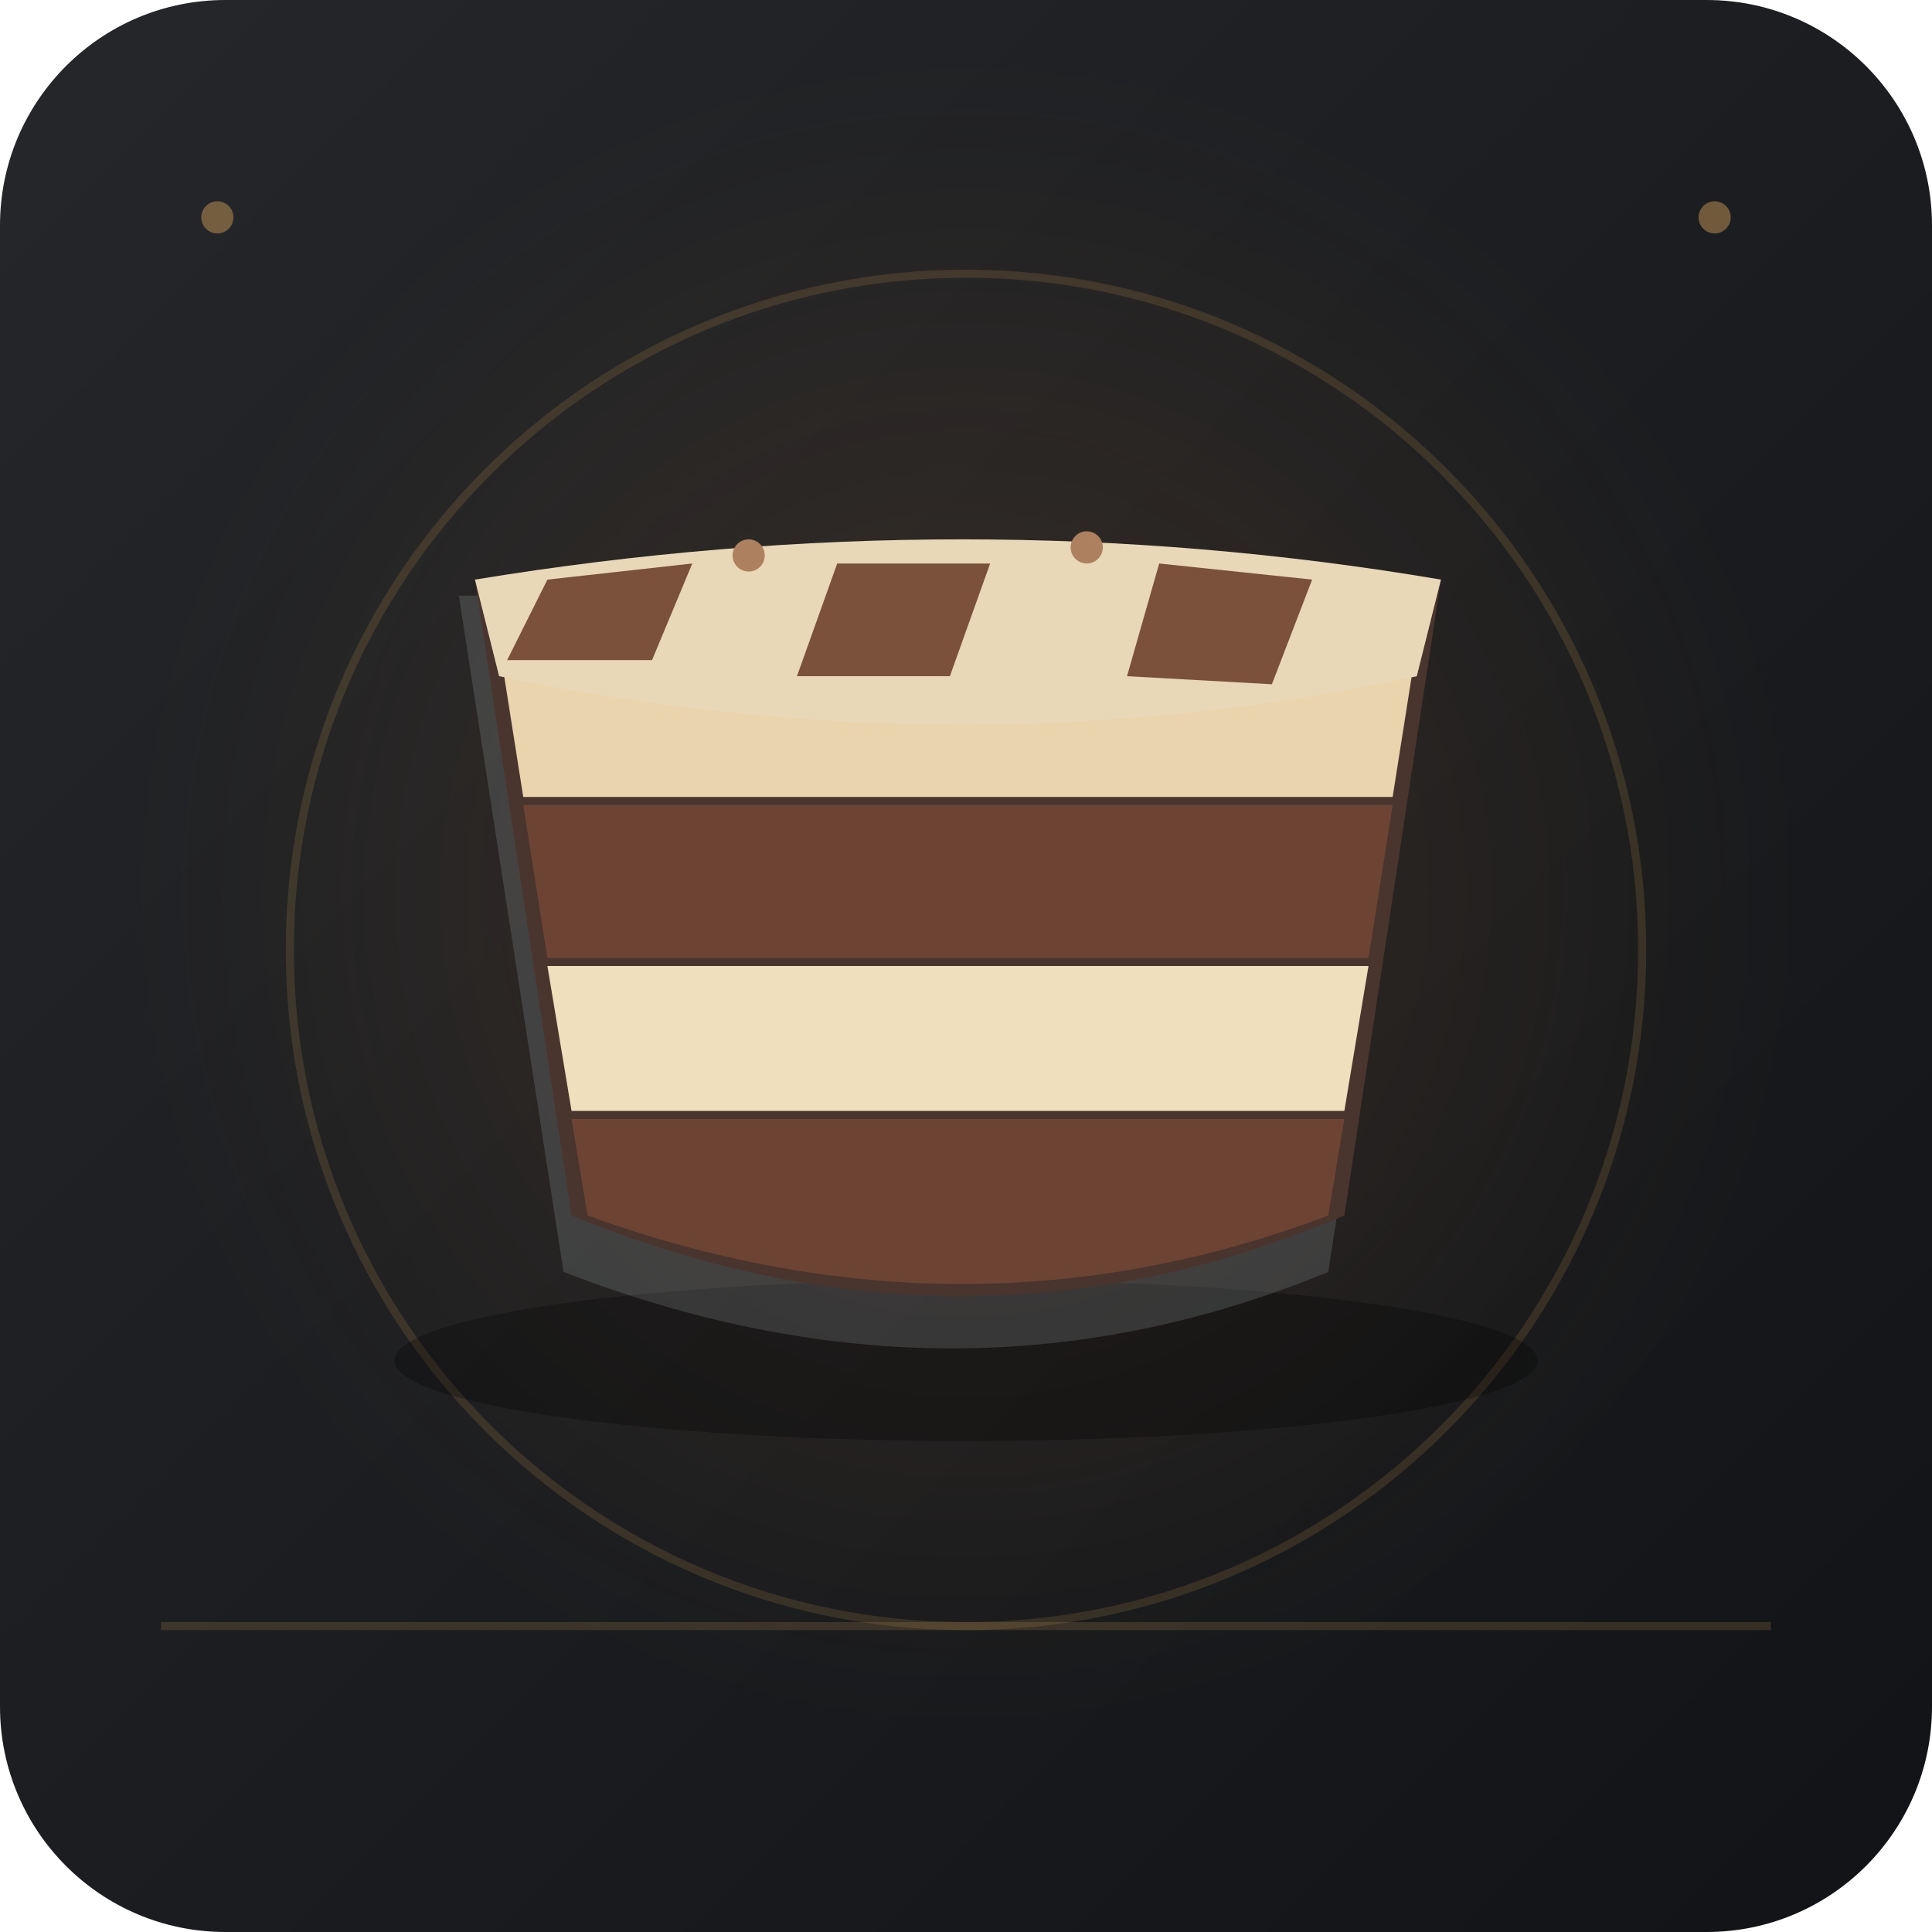
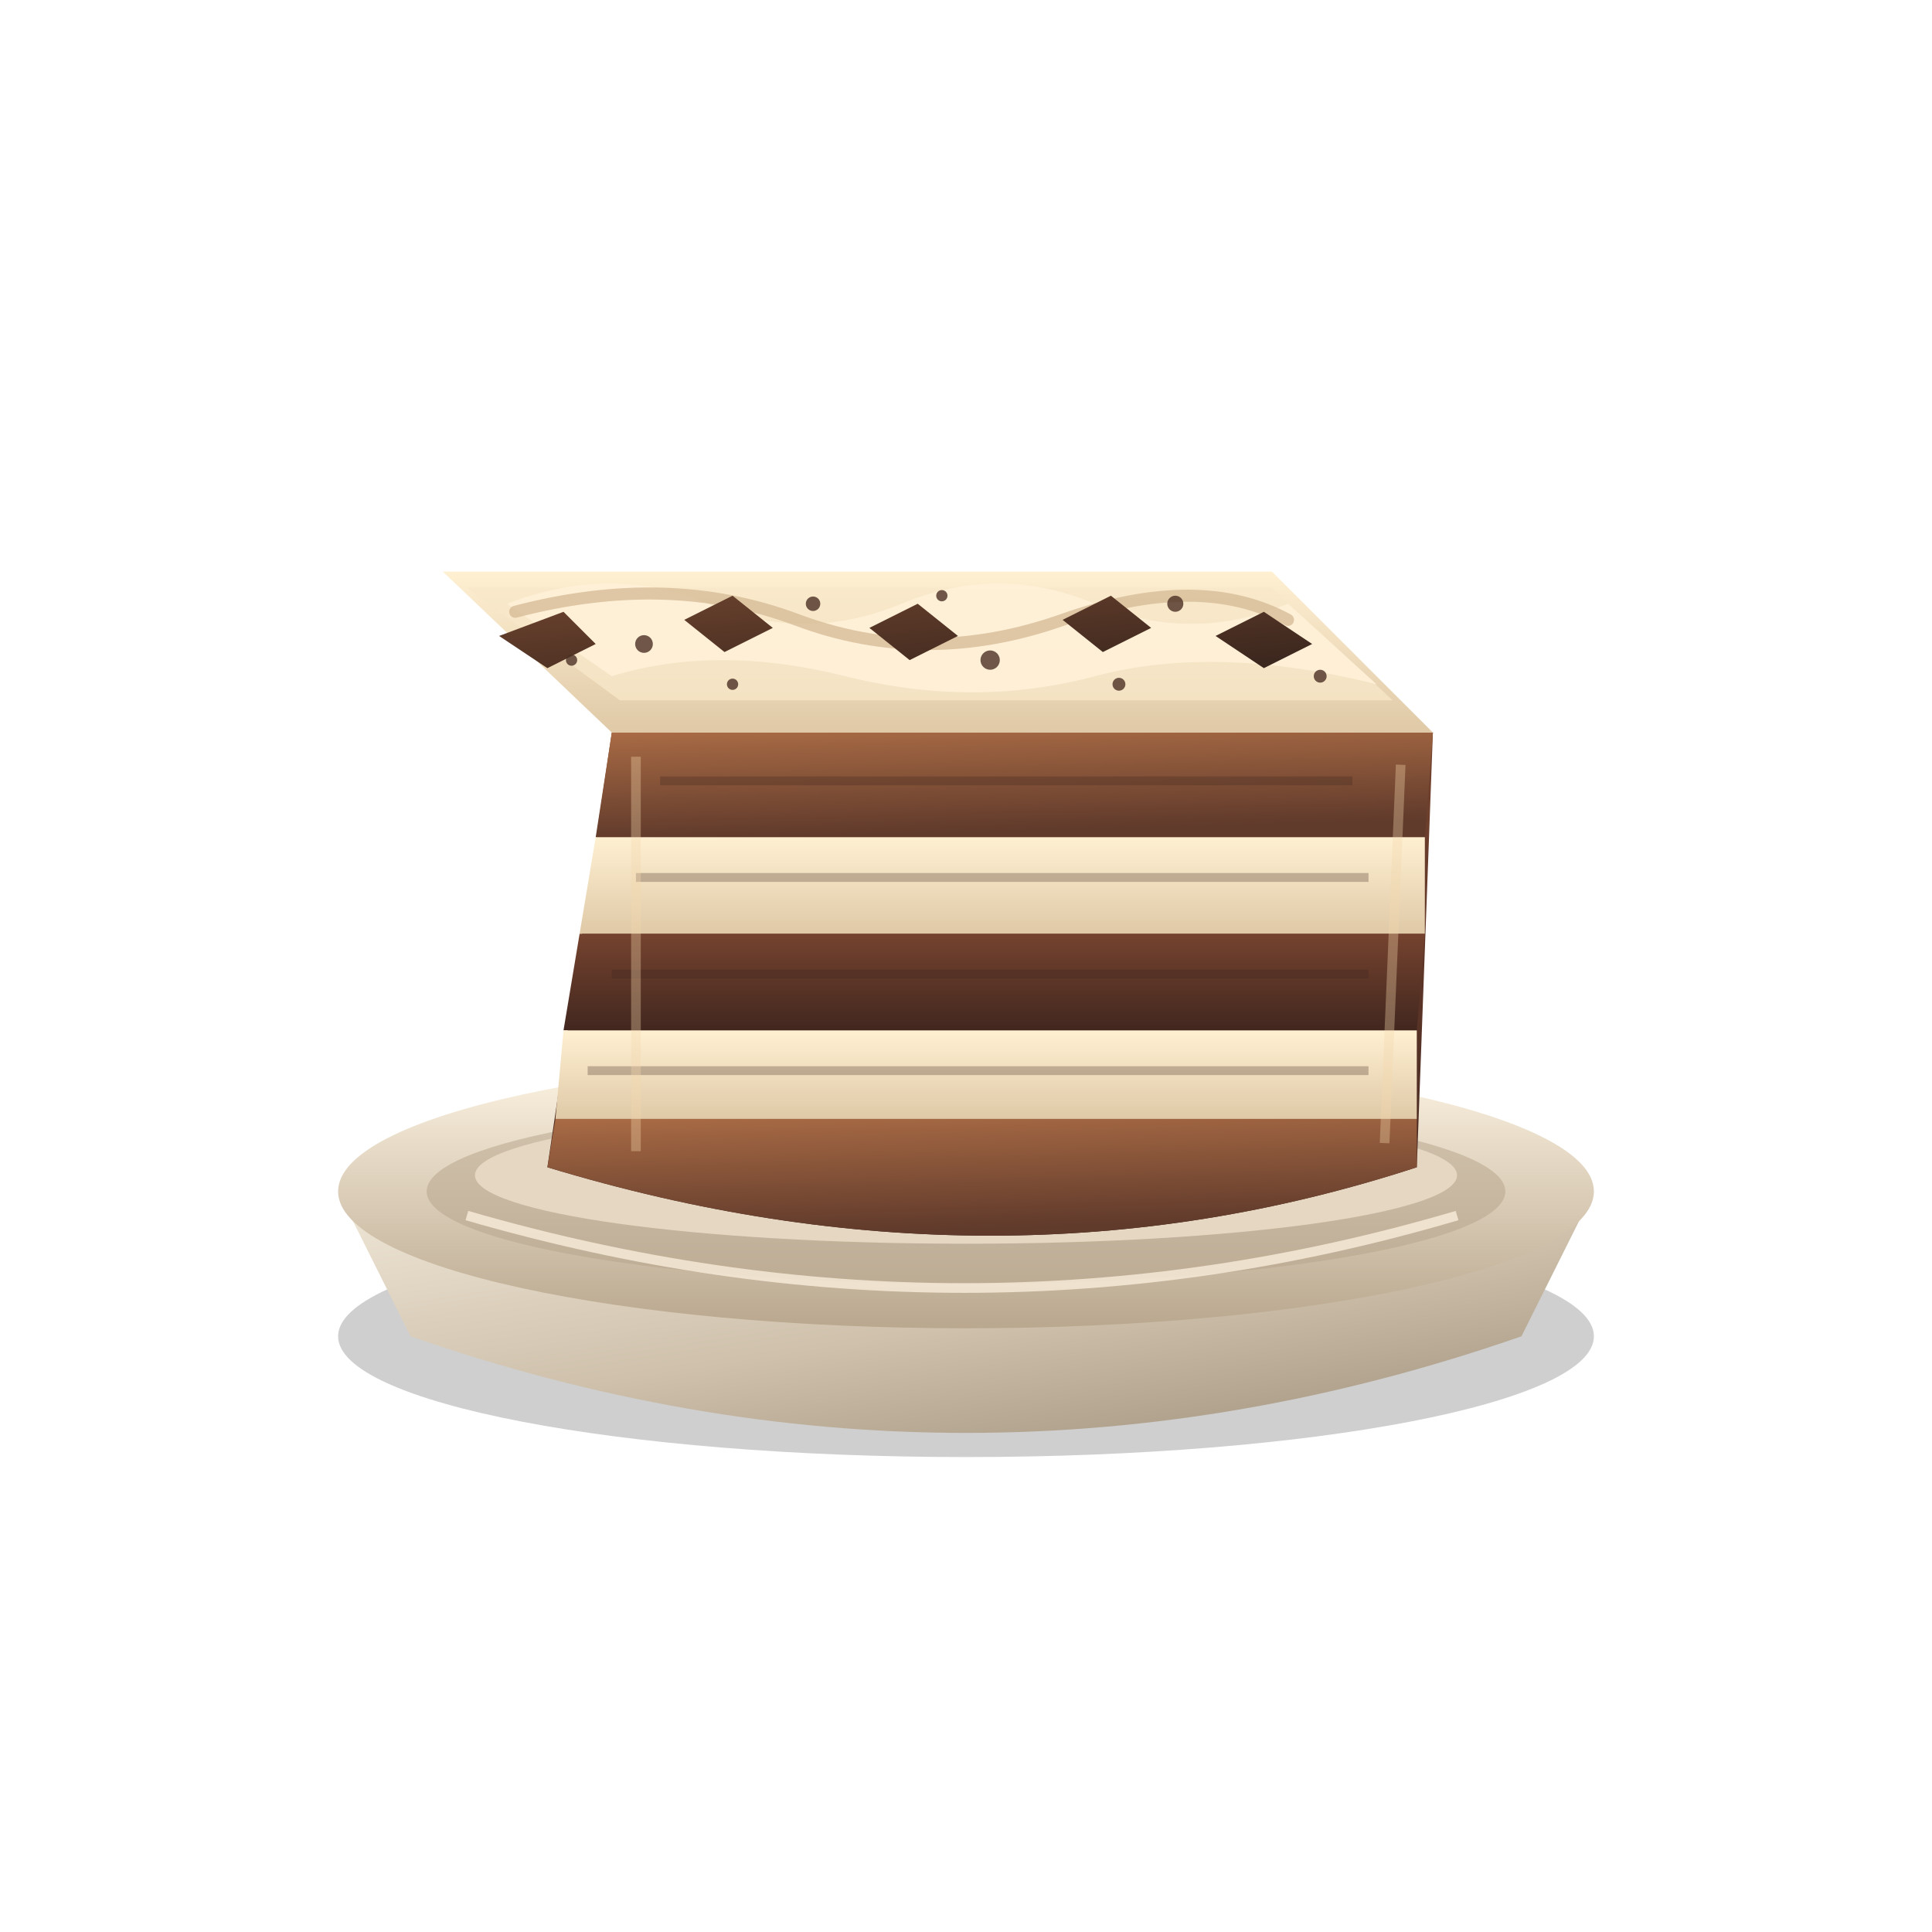
- <svg xmlns="http://www.w3.org/2000/svg" width="1024" height="1024" viewBox="0 0 240 240" role="img" aria-labelledby="title-tiramisu desc">
+ <svg xmlns="http://www.w3.org/2000/svg" width="1024" height="1024" viewBox="0 0 240 240" role="img" aria-labelledby="title-tiramisu desc-tiramisu">
  <defs>
-     <linearGradient id="bg" x1="0" y1="0" x2="1" y2="1">
-       <stop stop-color="#25272a" />
-       <stop offset="1" stop-color="#111316" />
+     <linearGradient id="plate" x1="0" y1="0" x2="0.8" y2="1">
+       <stop stop-color="#f1e8d8" />
+       <stop offset=".58" stop-color="#cfc1ac" />
+       <stop offset="1" stop-color="#a89984" />
    </linearGradient>
-     <radialGradient id="glow">
-       <stop stop-color="#b8753c" stop-opacity=".18" />
-       <stop offset="1" stop-color="#b8753c" stop-opacity="0" />
-     </radialGradient>
-     <linearGradient id="plate" x1="0" y1="0" x2="0.9" y2="1">
-       <stop stop-color="#f2eee4" />
-       <stop offset=".55" stop-color="#d5cec1" />
-       <stop offset="1" stop-color="#aaa293" />
+     <linearGradient id="rim" x1="0" y1="0" x2="0" y2="1">
+       <stop stop-color="#fff6e5" />
+       <stop offset="1" stop-color="#b9a78e" />
    </linearGradient>
-     <linearGradient id="bread" x1="0" y1="0" x2="0.3" y2="1">
-       <stop stop-color="#e8bd78" />
-       <stop offset="1" stop-color="#bd773c" />
+     <linearGradient id="sponge" x1="0" y1="0" x2="0.2" y2="1">
+       <stop stop-color="#a96b45" />
+       <stop offset="1" stop-color="#603a2b" />
    </linearGradient>
-     <linearGradient id="bun" x1="0" y1="0" x2="0.2" y2="1">
-       <stop stop-color="#efc77e" />
-       <stop offset="1" stop-color="#b96d32" />
+     <linearGradient id="coffee" x1="0" y1="0" x2="0" y2="1">
+       <stop stop-color="#75432f" />
+       <stop offset="1" stop-color="#42271f" />
    </linearGradient>
-     <linearGradient id="crust" x1="0" y1="0" x2="0.7" y2="1">
-       <stop stop-color="#f4cf84" />
-       <stop offset="1" stop-color="#bd7739" />
+     <linearGradient id="mascarpone" x1="0" y1="0" x2="0" y2="1">
+       <stop stop-color="#fff0d2" />
+       <stop offset="1" stop-color="#dfc9a7" />
    </linearGradient>
-     <linearGradient id="pasta" x1="0" y1="0" x2="1" y2="1">
-       <stop stop-color="#f1d49a" />
-       <stop offset="1" stop-color="#c18a4a" />
-     </linearGradient>
-     <linearGradient id="glass" x1="0" y1="0" x2="1" y2="0">
-       <stop stop-color="#b9d8d1" stop-opacity=".5" />
-       <stop offset=".5" stop-color="#edf4dc" stop-opacity=".18" />
-       <stop offset="1" stop-color="#7caaa0" stop-opacity=".45" />
-     </linearGradient>
-     <linearGradient id="salmon" x1="0" y1="0" x2="1" y2="1">
-       <stop stop-color="#ffb17e" />
-       <stop offset="1" stop-color="#d65c49" />
-     </linearGradient>
-     <linearGradient id="steak" x1="0" y1="0" x2="1" y2="1">
-       <stop stop-color="#9a5540" />
-       <stop offset="1" stop-color="#4d2a24" />
-     </linearGradient>
-     <linearGradient id="dough" x1="0" y1="0" x2="1" y2="1">
-       <stop stop-color="#f3d79c" />
-       <stop offset="1" stop-color="#c38b4b" />
+     <linearGradient id="cocoa" x1="0" y1="0" x2="1" y2="1">
+       <stop stop-color="#6d432e" />
+       <stop offset="1" stop-color="#38251d" />
    </linearGradient>
  </defs>
-   <rect width="240" height="240" rx="28" fill="url(#bg)" />
-   <circle cx="120" cy="111" r="104" fill="url(#glow)" />
-   <circle cx="120" cy="118" r="84" fill="none" stroke="#f0b65a" stroke-opacity=".14" stroke-width="1" />
-   <ellipse cx="120" cy="169" rx="71" ry="10" fill="#000" opacity=".28" />
-   <g>
-     <path d="M57 74 L178 74 L165 158 Q119 177 70 158Z" fill="#b8c2c6" opacity=".18" />
-     <path d="M59 72 L179 72 L167 151 Q120 171 71 151Z" fill="#49352d" />
-     <path d="M62 80 L176 80 L173 99 L65 99Z" fill="#e9d4ae" />
-     <path d="M65 100 L173 100 L170 119 L68 119Z" fill="#6d4434" />
-     <path d="M68 120 L170 120 L167 138 L71 138Z" fill="#f0dfbd" />
-     <path d="M71 139 L167 139 L165 151 Q120 168 73 151Z" fill="#6d4434" />
-     <path d="M59 72 Q120 62 179 72 L176 84 Q120 96 62 84Z" fill="#e9d8b7" />
-     <path d="M68 72 L86 70 L81 82 L63 82Z M104 70 L123 70 L118 84 L99 84Z M144 70 L163 72 L158 85 L140 84Z" fill="#7b513b" />
-     <circle cx="93" cy="69" r="2" fill="#ad8060" />
-     <circle cx="135" cy="68" r="2" fill="#ad8060" />
+   <ellipse cx="120" cy="166" rx="78" ry="15" fill="#000" opacity=".19" />
+   <path d="M42 148 Q120 176 198 148 L189 166 Q120 190 51 166Z" fill="url(#plate)" />
+   <ellipse cx="120" cy="148" rx="78" ry="17" fill="url(#rim)" />
+   <ellipse cx="120" cy="148" rx="67" ry="11.5" fill="#b8a68e" opacity=".55" />
+   <ellipse cx="120" cy="146" rx="61" ry="8.5" fill="#e5d7c2" />
+   <path d="M76 91 L178 91 L176 145 Q124 162 68 145Z" fill="url(#coffee)" />
+   <path d="M76 91 L178 91 L177 104 L74 104Z" fill="url(#sponge)" />
+   <path d="M74 104 L177 104 L177 116 L72 116Z" fill="url(#mascarpone)" />
+   <path d="M72 116 L177 116 L176 128 L70 128Z" fill="url(#coffee)" />
+   <path d="M70 128 L176 128 L176 139 L69 139Z" fill="url(#mascarpone)" />
+   <path d="M69 139 L176 139 L176 145 Q124 162 68 145Z" fill="url(#sponge)" />
+   <path d="M82 97 L168 97 M79 109 L170 109 M76 121 L170 121 M73 133 L170 133" fill="none" stroke="#3b241d" stroke-opacity=".28" stroke-width="1.1" />
+   <path d="M55 71 L158 71 L178 91 L76 91Z" fill="url(#mascarpone)" />
+   <path d="M58 73 L158 73 L173 87 L77 87Z" fill="#f8e8ca" opacity=".75" />
+   <path d="M63 75 Q76 70 88 75 T112 75 T136 75 T160 75 L171 85 Q151 80 136 84 T105 84 T76 84Z" fill="#fff1d8" opacity=".9" />
+   <path d="M64 76 Q83 71 99 77 T132 77 T160 77" fill="none" stroke="#d7bd98" stroke-width="1.5" stroke-linecap="round" opacity=".8" />
+   <path d="M62 79 L70 76 L74 80 L68 83Z M85 77 L91 74 L96 78 L90 81Z M108 78 L114 75 L119 79 L113 82Z M132 77 L138 74 L143 78 L137 81Z M151 79 L157 76 L163 80 L157 83Z" fill="url(#cocoa)" />
+   <g fill="#4b3024" opacity=".8">
+     <circle cx="80" cy="80" r="1.1" />
+     <circle cx="101" cy="75" r=".9" />
+     <circle cx="123" cy="82" r="1.2" />
+     <circle cx="146" cy="75" r="1" />
+     <circle cx="164" cy="84" r=".8" />
+     <circle cx="91" cy="85" r=".7" />
+     <circle cx="117" cy="74" r=".7" />
+     <circle cx="139" cy="85" r=".8" />
+     <circle cx="71" cy="82" r=".7" />
  </g>
-   <path d="M20 202 H220" stroke="#d7a35b" stroke-opacity=".18" stroke-width="1" />
-   <circle cx="27" cy="27" r="2" fill="#d7a35b" opacity=".45" />
-   <circle cx="213" cy="27" r="2" fill="#d7a35b" opacity=".45" />
+   <path d="M79 94 L79 143 M174 95 L172 142" stroke="#f4d7ad" stroke-opacity=".35" stroke-width="1.2" />
+   <path d="M58 151 Q120 169 181 151" fill="none" stroke="#fff4e2" stroke-opacity=".72" stroke-width="1.2" />
</svg>
